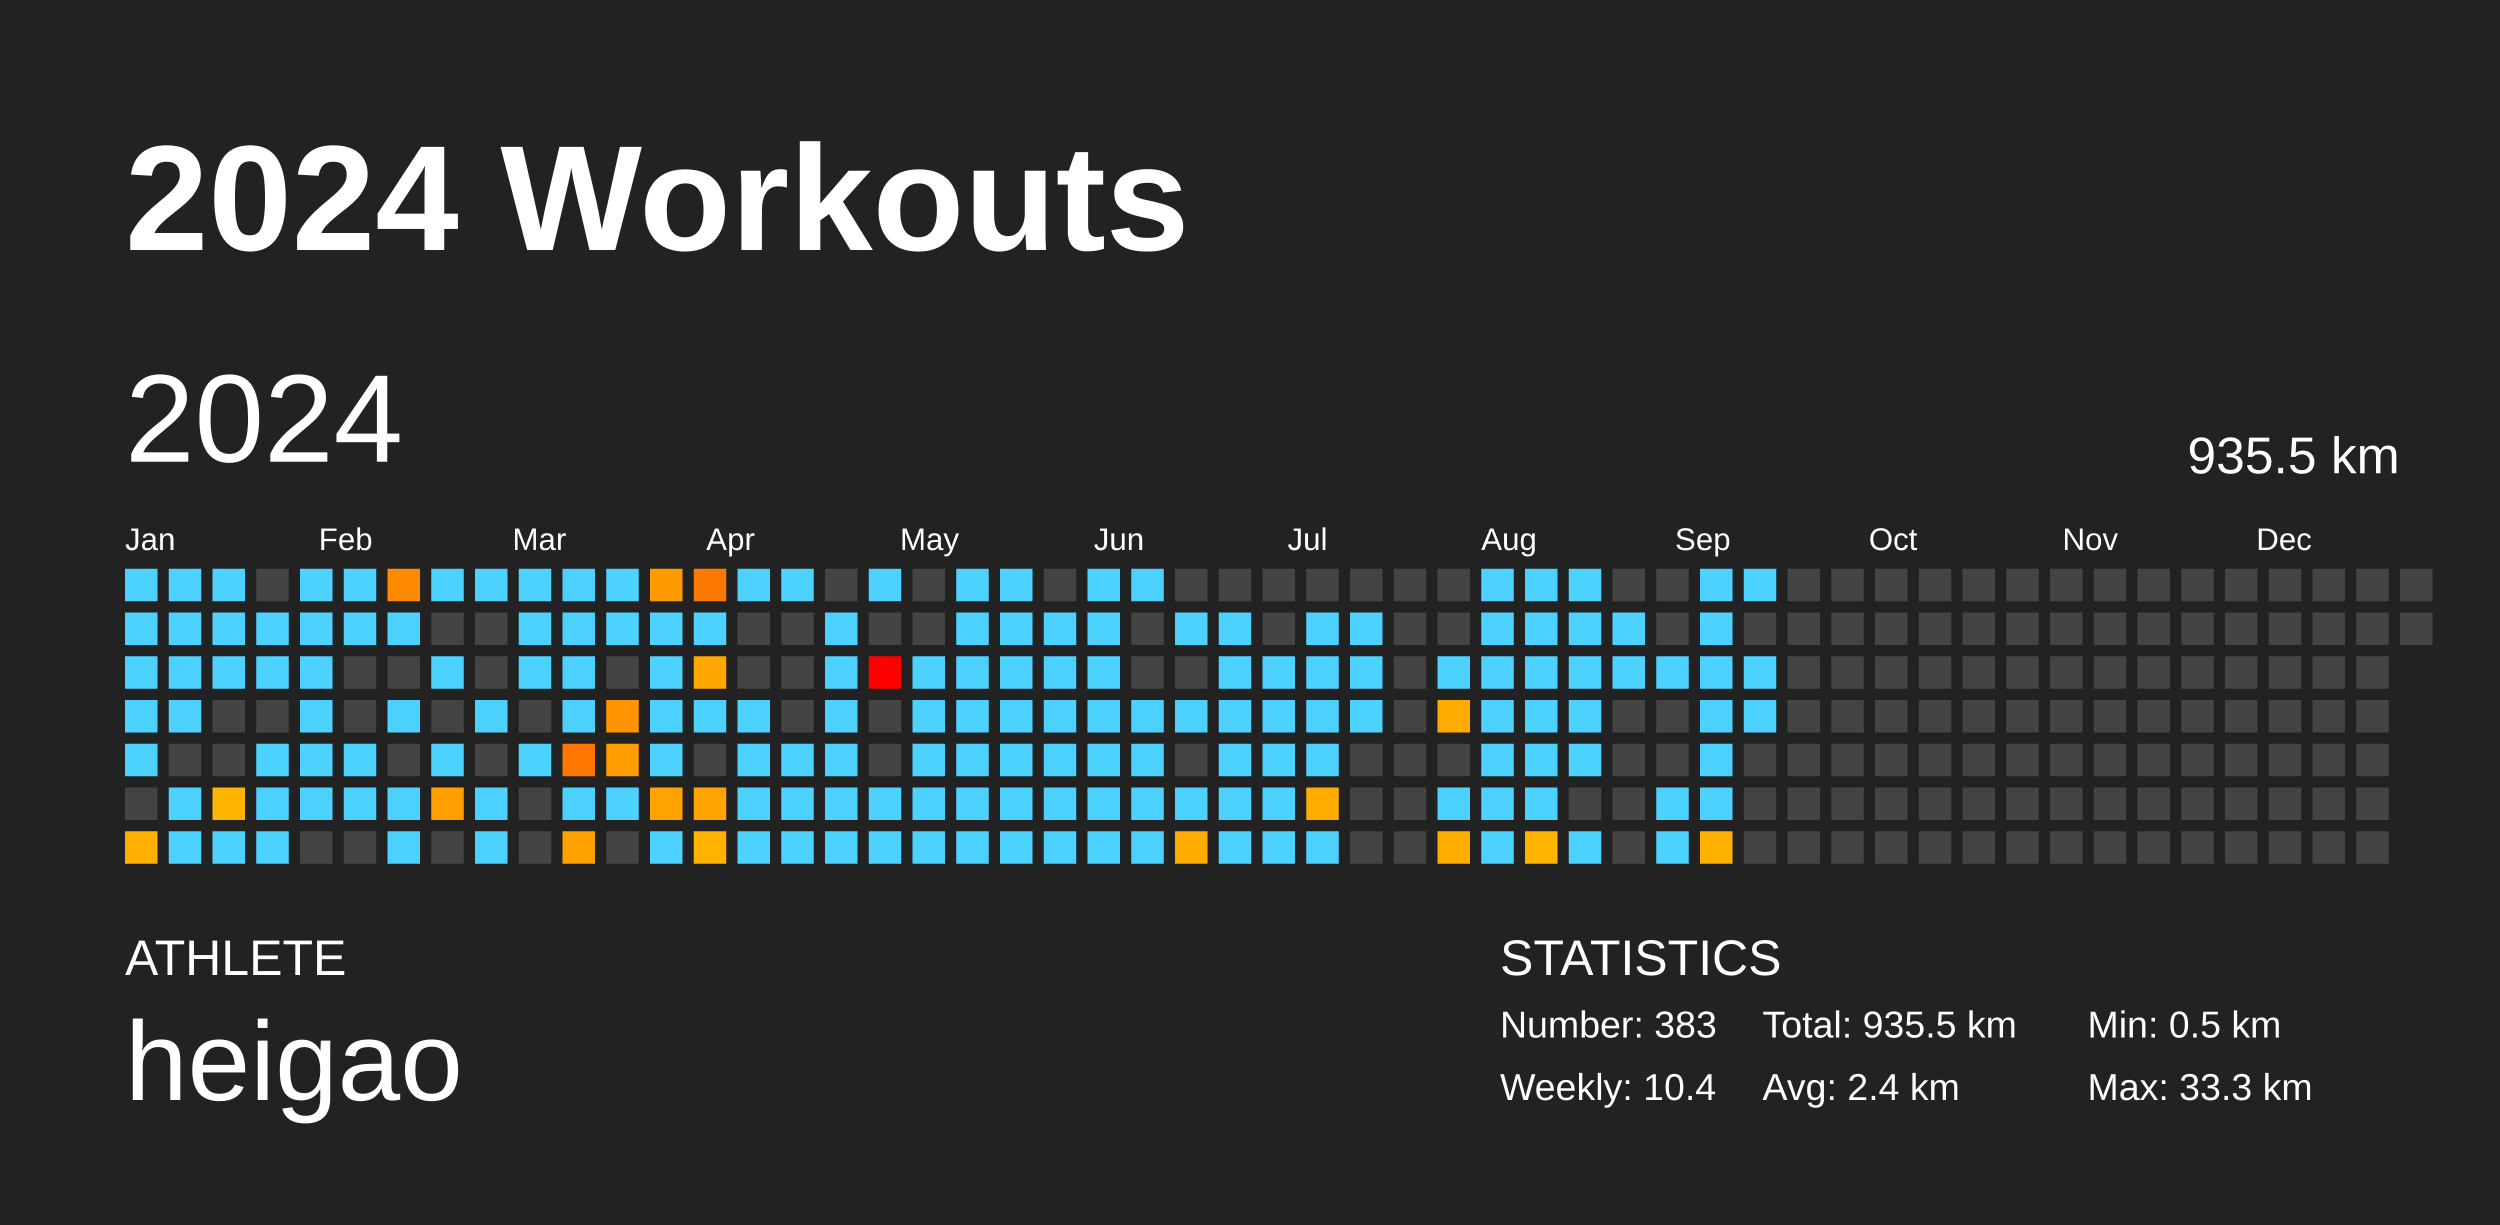
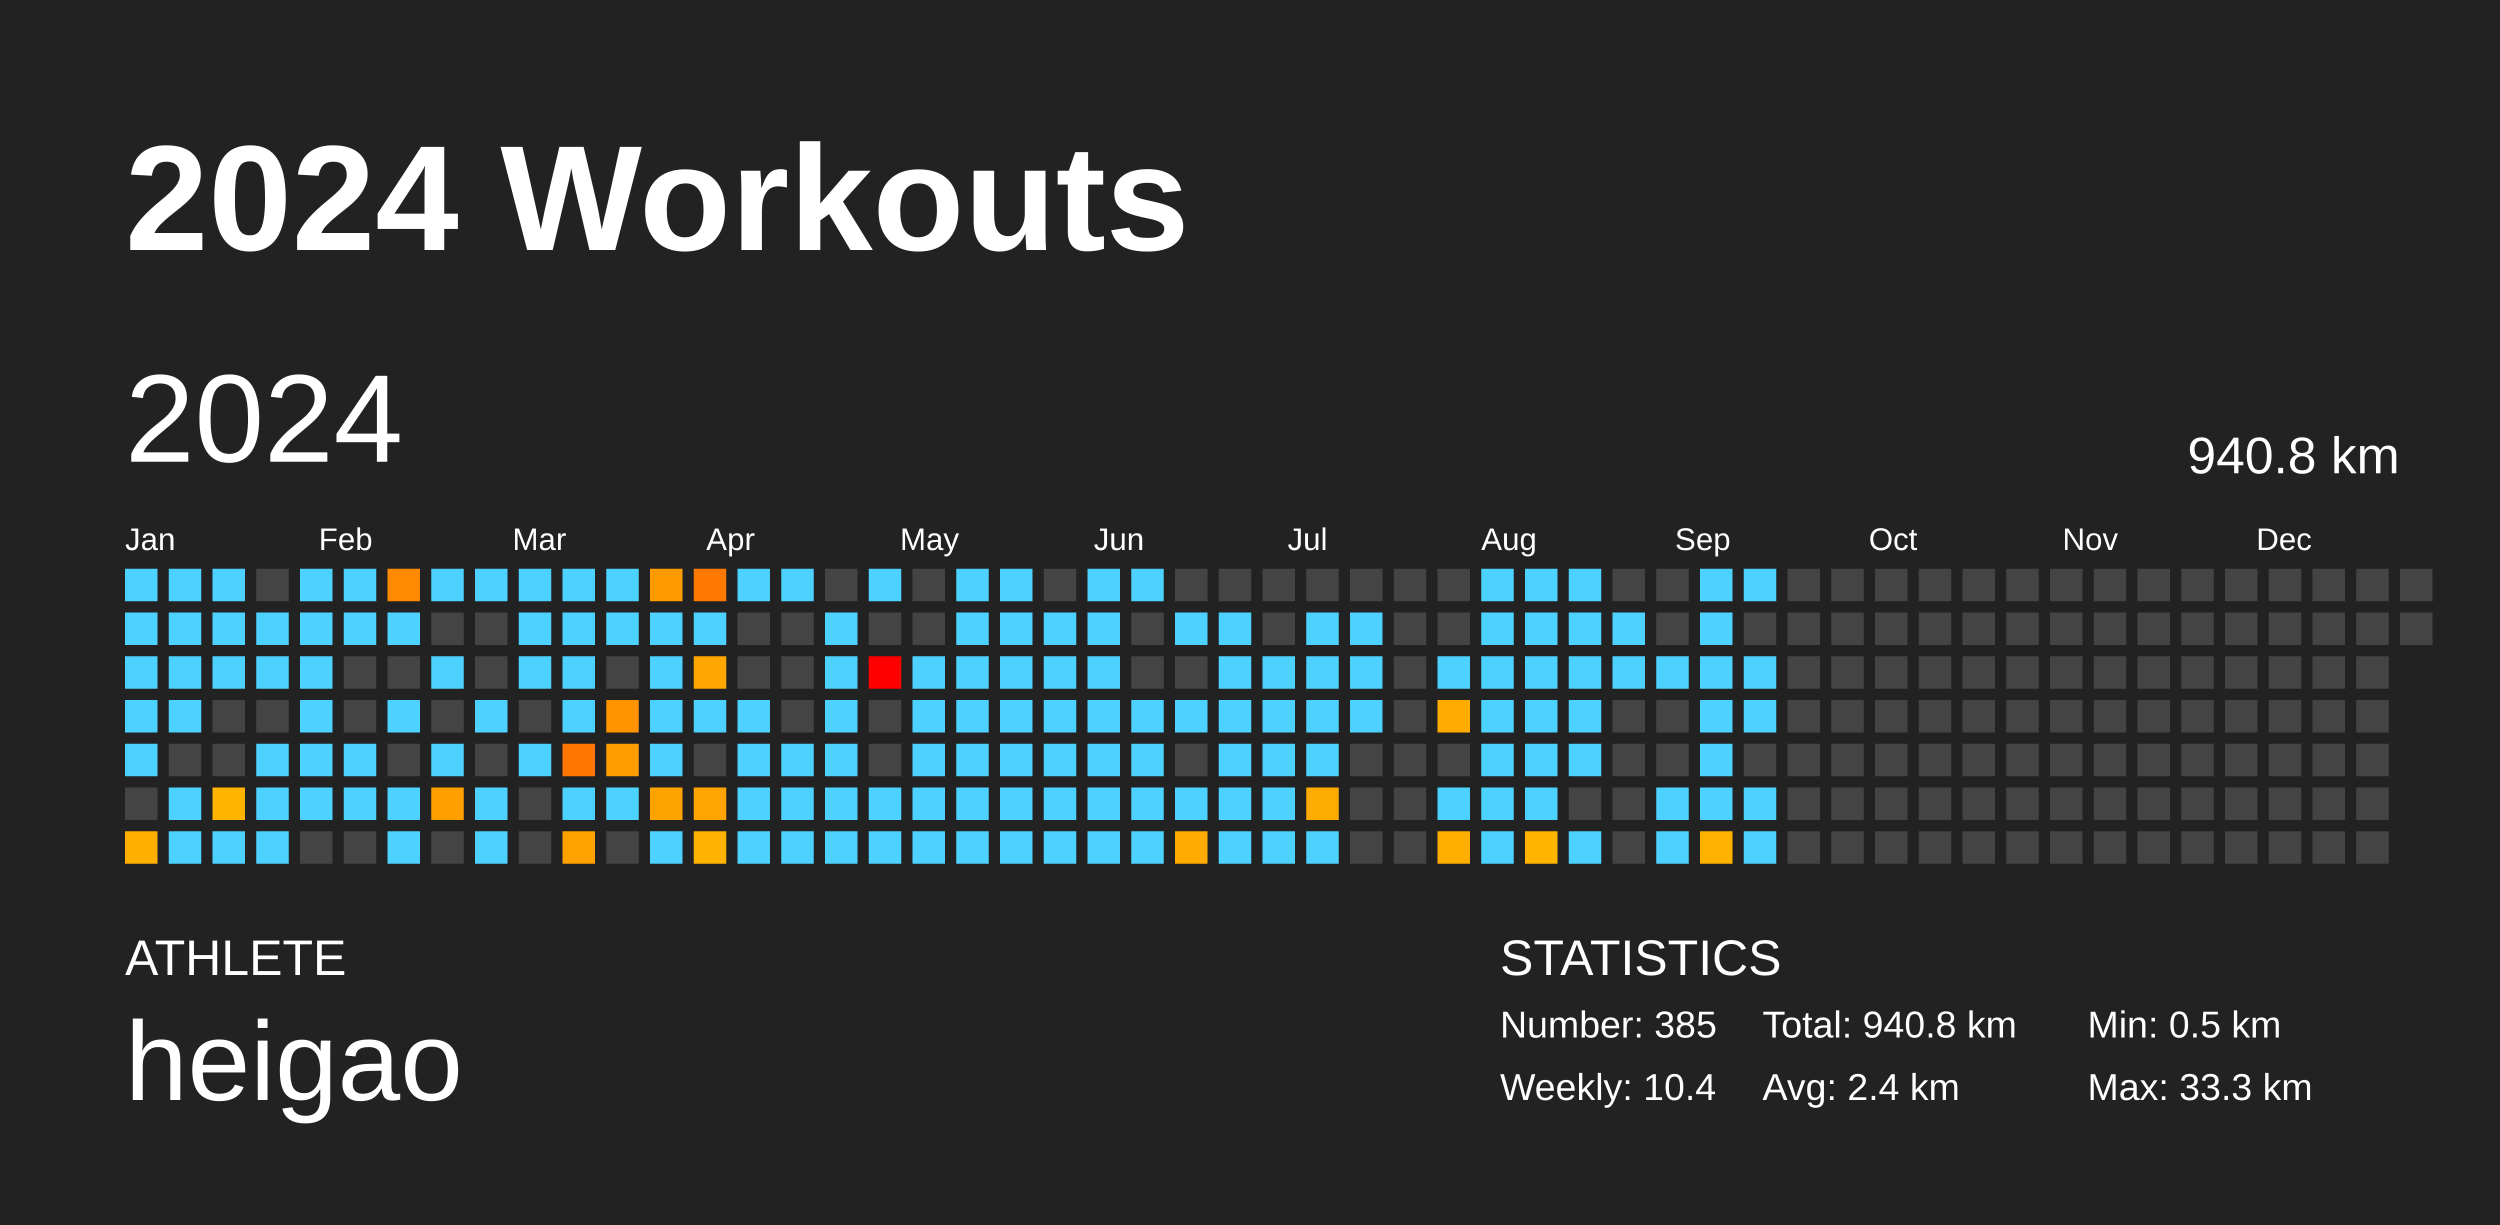
<svg xmlns="http://www.w3.org/2000/svg" baseProfile="full" height="98mm" version="1.1" viewBox="0,0,200,98" width="200mm">
  <defs />
  <rect fill="#222222" height="98" width="200" x="0" y="0" />
  <text fill="#FFFFFF" style="font-size:12px; font-family:Arial; font-weight:bold;" x="10" y="20">2024 Workouts</text>
  <text fill="#FFFFFF" style="font-size:4px; font-family:Arial" x="10" y="78">ATHLETE</text>
  <text fill="#FFFFFF" style="font-size:9px; font-family:Arial" x="10" y="88">heigao</text>
  <text fill="#FFFFFF" style="font-size:4px; font-family:Arial" x="120" y="78">STATISTICS</text>
-   <text fill="#FFFFFF" style="font-size:3px; font-family:Arial" x="120" y="83">Number: 383</text>
+   <text fill="#FFFFFF" style="font-size:3px; font-family:Arial" x="120" y="83">Number: 385</text>
  <text fill="#FFFFFF" style="font-size:3px; font-family:Arial" x="120" y="88">Weekly: 10.4</text>
-   <text fill="#FFFFFF" style="font-size:3px; font-family:Arial" x="141" y="83">Total: 935.5 km</text>
+   <text fill="#FFFFFF" style="font-size:3px; font-family:Arial" x="141" y="83">Total: 940.8 km</text>
  <text fill="#FFFFFF" style="font-size:3px; font-family:Arial" x="141" y="88">Avg: 2.4 km</text>
  <text fill="#FFFFFF" style="font-size:3px; font-family:Arial" x="167" y="83">Min: 0.5 km</text>
  <text fill="#FFFFFF" style="font-size:3px; font-family:Arial" x="167" y="88">Max: 33.3 km</text>
  <text dominant-baseline="hanging" fill="#FFFFFF" style="font-size:10.0px; font-family:Arial;" x="10" y="30">2024</text>
-   <text dominant-baseline="hanging" fill="#FFFFFF" style="font-size:4.125px; font-family:Arial;" x="175" y="35">935.5 km</text>
+   <text dominant-baseline="hanging" fill="#FFFFFF" style="font-size:4.125px; font-family:Arial;" x="175" y="35">940.8 km</text>
  <text fill="#FFFFFF" style="font-size:2.5px; font-family:Arial" x="10.0" y="44">Jan</text>
  <text fill="#FFFFFF" style="font-size:2.5px; font-family:Arial" x="25.5" y="44">Feb</text>
  <text fill="#FFFFFF" style="font-size:2.5px; font-family:Arial" x="41.0" y="44">Mar</text>
  <text fill="#FFFFFF" style="font-size:2.5px; font-family:Arial" x="56.5" y="44">Apr</text>
  <text fill="#FFFFFF" style="font-size:2.5px; font-family:Arial" x="72.0" y="44">May</text>
  <text fill="#FFFFFF" style="font-size:2.5px; font-family:Arial" x="87.5" y="44">Jun</text>
  <text fill="#FFFFFF" style="font-size:2.5px; font-family:Arial" x="103.0" y="44">Jul</text>
  <text fill="#FFFFFF" style="font-size:2.5px; font-family:Arial" x="118.5" y="44">Aug</text>
  <text fill="#FFFFFF" style="font-size:2.5px; font-family:Arial" x="134.0" y="44">Sep</text>
  <text fill="#FFFFFF" style="font-size:2.5px; font-family:Arial" x="149.5" y="44">Oct</text>
  <text fill="#FFFFFF" style="font-size:2.5px; font-family:Arial" x="165.0" y="44">Nov</text>
  <text fill="#FFFFFF" style="font-size:2.5px; font-family:Arial" x="180.5" y="44">Dec</text>
  <rect fill="#4dd2ff" height="2.6" width="2.6" x="10.0" y="45.5" />
  <rect fill="#4dd2ff" height="2.6" width="2.6" x="10.0" y="49.0" />
  <rect fill="#4dd2ff" height="2.6" width="2.6" x="10.0" y="52.5" />
  <rect fill="#4dd2ff" height="2.6" width="2.6" x="10.0" y="56.0" />
  <rect fill="#4dd2ff" height="2.6" width="2.6" x="10.0" y="59.5" />
  <rect fill="#444444" height="2.6" width="2.6" x="10.0" y="63.0" />
  <rect fill="#ffaf00" height="2.6" width="2.6" x="10.0" y="66.5" />
  <rect fill="#4dd2ff" height="2.6" width="2.6" x="13.5" y="45.5" />
  <rect fill="#4dd2ff" height="2.6" width="2.6" x="13.5" y="49.0" />
  <rect fill="#4dd2ff" height="2.6" width="2.6" x="13.5" y="52.5" />
  <rect fill="#4dd2ff" height="2.6" width="2.6" x="13.5" y="56.0" />
  <rect fill="#444444" height="2.6" width="2.6" x="13.5" y="59.5" />
  <rect fill="#4dd2ff" height="2.6" width="2.6" x="13.5" y="63.0" />
  <rect fill="#4dd2ff" height="2.6" width="2.6" x="13.5" y="66.5" />
  <rect fill="#4dd2ff" height="2.6" width="2.6" x="17.0" y="45.5" />
  <rect fill="#4dd2ff" height="2.6" width="2.6" x="17.0" y="49.0" />
  <rect fill="#4dd2ff" height="2.6" width="2.6" x="17.0" y="52.5" />
  <rect fill="#444444" height="2.6" width="2.6" x="17.0" y="56.0" />
  <rect fill="#444444" height="2.6" width="2.6" x="17.0" y="59.5" />
  <rect fill="#ffb400" height="2.6" width="2.6" x="17.0" y="63.0" />
  <rect fill="#4dd2ff" height="2.6" width="2.6" x="17.0" y="66.5" />
  <rect fill="#444444" height="2.6" width="2.6" x="20.5" y="45.5" />
  <rect fill="#4dd2ff" height="2.6" width="2.6" x="20.5" y="49.0" />
  <rect fill="#4dd2ff" height="2.6" width="2.6" x="20.5" y="52.5" />
  <rect fill="#444444" height="2.6" width="2.6" x="20.5" y="56.0" />
  <rect fill="#4dd2ff" height="2.6" width="2.6" x="20.5" y="59.5" />
  <rect fill="#4dd2ff" height="2.6" width="2.6" x="20.5" y="63.0" />
  <rect fill="#4dd2ff" height="2.6" width="2.6" x="20.5" y="66.5" />
  <rect fill="#4dd2ff" height="2.6" width="2.6" x="24.0" y="45.5" />
  <rect fill="#4dd2ff" height="2.6" width="2.6" x="24.0" y="49.0" />
  <rect fill="#4dd2ff" height="2.6" width="2.6" x="24.0" y="52.5" />
  <rect fill="#4dd2ff" height="2.6" width="2.6" x="24.0" y="56.0" />
  <rect fill="#4dd2ff" height="2.6" width="2.6" x="24.0" y="59.5" />
  <rect fill="#4dd2ff" height="2.6" width="2.6" x="24.0" y="63.0" />
  <rect fill="#444444" height="2.6" width="2.6" x="24.0" y="66.5" />
  <rect fill="#4dd2ff" height="2.6" width="2.6" x="27.5" y="45.5" />
  <rect fill="#4dd2ff" height="2.6" width="2.6" x="27.5" y="49.0" />
  <rect fill="#444444" height="2.6" width="2.6" x="27.5" y="52.5" />
  <rect fill="#444444" height="2.6" width="2.6" x="27.5" y="56.0" />
  <rect fill="#4dd2ff" height="2.6" width="2.6" x="27.5" y="59.5" />
  <rect fill="#4dd2ff" height="2.6" width="2.6" x="27.5" y="63.0" />
  <rect fill="#444444" height="2.6" width="2.6" x="27.5" y="66.5" />
  <rect fill="#ff8900" height="2.6" width="2.6" x="31.0" y="45.5" />
  <rect fill="#4dd2ff" height="2.6" width="2.6" x="31.0" y="49.0" />
  <rect fill="#444444" height="2.6" width="2.6" x="31.0" y="52.5" />
  <rect fill="#4dd2ff" height="2.6" width="2.6" x="31.0" y="56.0" />
  <rect fill="#444444" height="2.6" width="2.6" x="31.0" y="59.5" />
  <rect fill="#4dd2ff" height="2.6" width="2.6" x="31.0" y="63.0" />
  <rect fill="#4dd2ff" height="2.6" width="2.6" x="31.0" y="66.5" />
  <rect fill="#4dd2ff" height="2.6" width="2.6" x="34.5" y="45.5" />
  <rect fill="#444444" height="2.6" width="2.6" x="34.5" y="49.0" />
  <rect fill="#4dd2ff" height="2.6" width="2.6" x="34.5" y="52.5" />
  <rect fill="#444444" height="2.6" width="2.6" x="34.5" y="56.0" />
  <rect fill="#4dd2ff" height="2.6" width="2.6" x="34.5" y="59.5" />
  <rect fill="#ffa000" height="2.6" width="2.6" x="34.5" y="63.0" />
  <rect fill="#444444" height="2.6" width="2.6" x="34.5" y="66.5" />
  <rect fill="#4dd2ff" height="2.6" width="2.6" x="38.0" y="45.5" />
  <rect fill="#444444" height="2.6" width="2.6" x="38.0" y="49.0" />
  <rect fill="#444444" height="2.6" width="2.6" x="38.0" y="52.5" />
  <rect fill="#4dd2ff" height="2.6" width="2.6" x="38.0" y="56.0" />
  <rect fill="#444444" height="2.6" width="2.6" x="38.0" y="59.5" />
  <rect fill="#4dd2ff" height="2.6" width="2.6" x="38.0" y="63.0" />
  <rect fill="#4dd2ff" height="2.6" width="2.6" x="38.0" y="66.5" />
  <rect fill="#4dd2ff" height="2.6" width="2.6" x="41.5" y="45.5" />
  <rect fill="#4dd2ff" height="2.6" width="2.6" x="41.5" y="49.0" />
  <rect fill="#4dd2ff" height="2.6" width="2.6" x="41.5" y="52.5" />
  <rect fill="#444444" height="2.6" width="2.6" x="41.5" y="56.0" />
  <rect fill="#4dd2ff" height="2.6" width="2.6" x="41.5" y="59.5" />
  <rect fill="#444444" height="2.6" width="2.6" x="41.5" y="63.0" />
  <rect fill="#444444" height="2.6" width="2.6" x="41.5" y="66.5" />
  <rect fill="#4dd2ff" height="2.6" width="2.6" x="45.0" y="45.5" />
  <rect fill="#4dd2ff" height="2.6" width="2.6" x="45.0" y="49.0" />
  <rect fill="#4dd2ff" height="2.6" width="2.6" x="45.0" y="52.5" />
  <rect fill="#4dd2ff" height="2.6" width="2.6" x="45.0" y="56.0" />
  <rect fill="#ff7600" height="2.6" width="2.6" x="45.0" y="59.5" />
  <rect fill="#4dd2ff" height="2.6" width="2.6" x="45.0" y="63.0" />
  <rect fill="#ffa200" height="2.6" width="2.6" x="45.0" y="66.5" />
  <rect fill="#4dd2ff" height="2.6" width="2.6" x="48.5" y="45.5" />
  <rect fill="#4dd2ff" height="2.6" width="2.6" x="48.5" y="49.0" />
  <rect fill="#444444" height="2.6" width="2.6" x="48.5" y="52.5" />
  <rect fill="#ff9400" height="2.6" width="2.6" x="48.5" y="56.0" />
  <rect fill="#ff9c00" height="2.6" width="2.6" x="48.5" y="59.5" />
  <rect fill="#4dd2ff" height="2.6" width="2.6" x="48.5" y="63.0" />
  <rect fill="#444444" height="2.6" width="2.6" x="48.5" y="66.5" />
  <rect fill="#ff9b00" height="2.6" width="2.6" x="52.0" y="45.5" />
  <rect fill="#4dd2ff" height="2.6" width="2.6" x="52.0" y="49.0" />
  <rect fill="#4dd2ff" height="2.6" width="2.6" x="52.0" y="52.5" />
  <rect fill="#4dd2ff" height="2.6" width="2.6" x="52.0" y="56.0" />
  <rect fill="#4dd2ff" height="2.6" width="2.6" x="52.0" y="59.5" />
  <rect fill="#ffa300" height="2.6" width="2.6" x="52.0" y="63.0" />
  <rect fill="#4dd2ff" height="2.6" width="2.6" x="52.0" y="66.5" />
  <rect fill="#ff7800" height="2.6" width="2.6" x="55.5" y="45.5" />
  <rect fill="#4dd2ff" height="2.6" width="2.6" x="55.5" y="49.0" />
  <rect fill="#ffa600" height="2.6" width="2.6" x="55.5" y="52.5" />
  <rect fill="#4dd2ff" height="2.6" width="2.6" x="55.5" y="56.0" />
  <rect fill="#444444" height="2.6" width="2.6" x="55.5" y="59.5" />
  <rect fill="#ffa400" height="2.6" width="2.6" x="55.5" y="63.0" />
  <rect fill="#ffb300" height="2.6" width="2.6" x="55.5" y="66.5" />
  <rect fill="#4dd2ff" height="2.6" width="2.6" x="59.0" y="45.5" />
  <rect fill="#444444" height="2.6" width="2.6" x="59.0" y="49.0" />
  <rect fill="#444444" height="2.6" width="2.6" x="59.0" y="52.5" />
  <rect fill="#4dd2ff" height="2.6" width="2.6" x="59.0" y="56.0" />
  <rect fill="#4dd2ff" height="2.6" width="2.6" x="59.0" y="59.5" />
  <rect fill="#4dd2ff" height="2.6" width="2.6" x="59.0" y="63.0" />
  <rect fill="#4dd2ff" height="2.6" width="2.6" x="59.0" y="66.5" />
  <rect fill="#4dd2ff" height="2.6" width="2.6" x="62.5" y="45.5" />
  <rect fill="#444444" height="2.6" width="2.6" x="62.5" y="49.0" />
  <rect fill="#444444" height="2.6" width="2.6" x="62.5" y="52.5" />
  <rect fill="#444444" height="2.6" width="2.6" x="62.5" y="56.0" />
  <rect fill="#4dd2ff" height="2.6" width="2.6" x="62.5" y="59.5" />
  <rect fill="#4dd2ff" height="2.6" width="2.6" x="62.5" y="63.0" />
  <rect fill="#4dd2ff" height="2.6" width="2.6" x="62.5" y="66.5" />
  <rect fill="#444444" height="2.6" width="2.6" x="66.0" y="45.5" />
  <rect fill="#4dd2ff" height="2.6" width="2.6" x="66.0" y="49.0" />
  <rect fill="#4dd2ff" height="2.6" width="2.6" x="66.0" y="52.5" />
  <rect fill="#4dd2ff" height="2.6" width="2.6" x="66.0" y="56.0" />
  <rect fill="#4dd2ff" height="2.6" width="2.6" x="66.0" y="59.5" />
  <rect fill="#4dd2ff" height="2.6" width="2.6" x="66.0" y="63.0" />
  <rect fill="#4dd2ff" height="2.6" width="2.6" x="66.0" y="66.5" />
  <rect fill="#4dd2ff" height="2.6" width="2.6" x="69.5" y="45.5" />
  <rect fill="#444444" height="2.6" width="2.6" x="69.5" y="49.0" />
  <rect fill="red" height="2.6" width="2.6" x="69.5" y="52.5" />
  <rect fill="#444444" height="2.6" width="2.6" x="69.5" y="56.0" />
  <rect fill="#444444" height="2.6" width="2.6" x="69.5" y="59.5" />
  <rect fill="#4dd2ff" height="2.6" width="2.6" x="69.5" y="63.0" />
  <rect fill="#4dd2ff" height="2.6" width="2.6" x="69.5" y="66.5" />
  <rect fill="#444444" height="2.6" width="2.6" x="73.0" y="45.5" />
  <rect fill="#444444" height="2.6" width="2.6" x="73.0" y="49.0" />
  <rect fill="#4dd2ff" height="2.6" width="2.6" x="73.0" y="52.5" />
  <rect fill="#4dd2ff" height="2.6" width="2.6" x="73.0" y="56.0" />
  <rect fill="#4dd2ff" height="2.6" width="2.6" x="73.0" y="59.5" />
  <rect fill="#4dd2ff" height="2.6" width="2.6" x="73.0" y="63.0" />
  <rect fill="#4dd2ff" height="2.6" width="2.6" x="73.0" y="66.5" />
  <rect fill="#4dd2ff" height="2.6" width="2.6" x="76.5" y="45.5" />
  <rect fill="#4dd2ff" height="2.6" width="2.6" x="76.5" y="49.0" />
  <rect fill="#4dd2ff" height="2.6" width="2.6" x="76.5" y="52.5" />
  <rect fill="#4dd2ff" height="2.6" width="2.6" x="76.5" y="56.0" />
  <rect fill="#4dd2ff" height="2.6" width="2.6" x="76.5" y="59.5" />
  <rect fill="#4dd2ff" height="2.6" width="2.6" x="76.5" y="63.0" />
  <rect fill="#4dd2ff" height="2.6" width="2.6" x="76.5" y="66.5" />
  <rect fill="#4dd2ff" height="2.6" width="2.6" x="80.0" y="45.5" />
  <rect fill="#4dd2ff" height="2.6" width="2.6" x="80.0" y="49.0" />
  <rect fill="#4dd2ff" height="2.6" width="2.6" x="80.0" y="52.5" />
  <rect fill="#4dd2ff" height="2.6" width="2.6" x="80.0" y="56.0" />
  <rect fill="#4dd2ff" height="2.6" width="2.6" x="80.0" y="59.5" />
  <rect fill="#4dd2ff" height="2.6" width="2.6" x="80.0" y="63.0" />
  <rect fill="#4dd2ff" height="2.6" width="2.6" x="80.0" y="66.5" />
  <rect fill="#444444" height="2.6" width="2.6" x="83.5" y="45.5" />
  <rect fill="#4dd2ff" height="2.6" width="2.6" x="83.5" y="49.0" />
  <rect fill="#4dd2ff" height="2.6" width="2.6" x="83.5" y="52.5" />
  <rect fill="#4dd2ff" height="2.6" width="2.6" x="83.5" y="56.0" />
  <rect fill="#4dd2ff" height="2.6" width="2.6" x="83.5" y="59.5" />
  <rect fill="#4dd2ff" height="2.6" width="2.6" x="83.5" y="63.0" />
  <rect fill="#4dd2ff" height="2.6" width="2.6" x="83.5" y="66.5" />
  <rect fill="#4dd2ff" height="2.6" width="2.6" x="87.0" y="45.5" />
  <rect fill="#4dd2ff" height="2.6" width="2.6" x="87.0" y="49.0" />
  <rect fill="#4dd2ff" height="2.6" width="2.6" x="87.0" y="52.5" />
  <rect fill="#4dd2ff" height="2.6" width="2.6" x="87.0" y="56.0" />
  <rect fill="#4dd2ff" height="2.6" width="2.6" x="87.0" y="59.5" />
  <rect fill="#4dd2ff" height="2.6" width="2.6" x="87.0" y="63.0" />
  <rect fill="#4dd2ff" height="2.6" width="2.6" x="87.0" y="66.5" />
  <rect fill="#4dd2ff" height="2.6" width="2.6" x="90.5" y="45.5" />
  <rect fill="#444444" height="2.6" width="2.6" x="90.5" y="49.0" />
  <rect fill="#444444" height="2.6" width="2.6" x="90.5" y="52.5" />
  <rect fill="#4dd2ff" height="2.6" width="2.6" x="90.5" y="56.0" />
  <rect fill="#4dd2ff" height="2.6" width="2.6" x="90.5" y="59.5" />
  <rect fill="#4dd2ff" height="2.6" width="2.6" x="90.5" y="63.0" />
  <rect fill="#4dd2ff" height="2.6" width="2.6" x="90.5" y="66.5" />
  <rect fill="#444444" height="2.6" width="2.6" x="94.0" y="45.5" />
  <rect fill="#4dd2ff" height="2.6" width="2.6" x="94.0" y="49.0" />
  <rect fill="#444444" height="2.6" width="2.6" x="94.0" y="52.5" />
  <rect fill="#4dd2ff" height="2.6" width="2.6" x="94.0" y="56.0" />
  <rect fill="#444444" height="2.6" width="2.6" x="94.0" y="59.5" />
  <rect fill="#4dd2ff" height="2.6" width="2.6" x="94.0" y="63.0" />
  <rect fill="#ffab00" height="2.6" width="2.6" x="94.0" y="66.5" />
  <rect fill="#444444" height="2.6" width="2.6" x="97.5" y="45.5" />
  <rect fill="#4dd2ff" height="2.6" width="2.6" x="97.5" y="49.0" />
  <rect fill="#4dd2ff" height="2.6" width="2.6" x="97.5" y="52.5" />
  <rect fill="#4dd2ff" height="2.6" width="2.6" x="97.5" y="56.0" />
  <rect fill="#4dd2ff" height="2.6" width="2.6" x="97.5" y="59.5" />
  <rect fill="#4dd2ff" height="2.6" width="2.6" x="97.5" y="63.0" />
  <rect fill="#4dd2ff" height="2.6" width="2.6" x="97.5" y="66.5" />
  <rect fill="#444444" height="2.6" width="2.6" x="101.0" y="45.5" />
  <rect fill="#444444" height="2.6" width="2.6" x="101.0" y="49.0" />
  <rect fill="#4dd2ff" height="2.6" width="2.6" x="101.0" y="52.5" />
  <rect fill="#4dd2ff" height="2.6" width="2.6" x="101.0" y="56.0" />
  <rect fill="#4dd2ff" height="2.6" width="2.6" x="101.0" y="59.5" />
  <rect fill="#4dd2ff" height="2.6" width="2.6" x="101.0" y="63.0" />
  <rect fill="#4dd2ff" height="2.6" width="2.6" x="101.0" y="66.5" />
  <rect fill="#444444" height="2.6" width="2.6" x="104.5" y="45.5" />
  <rect fill="#4dd2ff" height="2.6" width="2.6" x="104.5" y="49.0" />
  <rect fill="#4dd2ff" height="2.6" width="2.6" x="104.5" y="52.5" />
  <rect fill="#4dd2ff" height="2.6" width="2.6" x="104.5" y="56.0" />
  <rect fill="#4dd2ff" height="2.6" width="2.6" x="104.5" y="59.5" />
  <rect fill="#ffac00" height="2.6" width="2.6" x="104.5" y="63.0" />
  <rect fill="#4dd2ff" height="2.6" width="2.6" x="104.5" y="66.5" />
  <rect fill="#444444" height="2.6" width="2.6" x="108.0" y="45.5" />
  <rect fill="#4dd2ff" height="2.6" width="2.6" x="108.0" y="49.0" />
  <rect fill="#4dd2ff" height="2.6" width="2.6" x="108.0" y="52.5" />
  <rect fill="#4dd2ff" height="2.6" width="2.6" x="108.0" y="56.0" />
  <rect fill="#444444" height="2.6" width="2.6" x="108.0" y="59.5" />
  <rect fill="#444444" height="2.6" width="2.6" x="108.0" y="63.0" />
  <rect fill="#444444" height="2.6" width="2.6" x="108.0" y="66.5" />
  <rect fill="#444444" height="2.6" width="2.6" x="111.5" y="45.5" />
  <rect fill="#444444" height="2.6" width="2.6" x="111.5" y="49.0" />
  <rect fill="#444444" height="2.6" width="2.6" x="111.5" y="52.5" />
  <rect fill="#444444" height="2.6" width="2.6" x="111.5" y="56.0" />
  <rect fill="#444444" height="2.6" width="2.6" x="111.5" y="59.5" />
  <rect fill="#444444" height="2.6" width="2.6" x="111.5" y="63.0" />
  <rect fill="#444444" height="2.6" width="2.6" x="111.5" y="66.5" />
  <rect fill="#444444" height="2.6" width="2.6" x="115.0" y="45.5" />
  <rect fill="#444444" height="2.6" width="2.6" x="115.0" y="49.0" />
  <rect fill="#4dd2ff" height="2.6" width="2.6" x="115.0" y="52.5" />
  <rect fill="#ffab00" height="2.6" width="2.6" x="115.0" y="56.0" />
  <rect fill="#444444" height="2.6" width="2.6" x="115.0" y="59.5" />
  <rect fill="#4dd2ff" height="2.6" width="2.6" x="115.0" y="63.0" />
  <rect fill="#ffae00" height="2.6" width="2.6" x="115.0" y="66.5" />
  <rect fill="#4dd2ff" height="2.6" width="2.6" x="118.5" y="45.5" />
  <rect fill="#4dd2ff" height="2.6" width="2.6" x="118.5" y="49.0" />
  <rect fill="#4dd2ff" height="2.6" width="2.6" x="118.5" y="52.5" />
  <rect fill="#4dd2ff" height="2.6" width="2.6" x="118.5" y="56.0" />
  <rect fill="#4dd2ff" height="2.6" width="2.6" x="118.5" y="59.5" />
  <rect fill="#4dd2ff" height="2.6" width="2.6" x="118.5" y="63.0" />
  <rect fill="#4dd2ff" height="2.6" width="2.6" x="118.5" y="66.5" />
  <rect fill="#4dd2ff" height="2.6" width="2.6" x="122.0" y="45.5" />
  <rect fill="#4dd2ff" height="2.6" width="2.6" x="122.0" y="49.0" />
  <rect fill="#4dd2ff" height="2.6" width="2.6" x="122.0" y="52.5" />
  <rect fill="#4dd2ff" height="2.6" width="2.6" x="122.0" y="56.0" />
  <rect fill="#4dd2ff" height="2.6" width="2.6" x="122.0" y="59.5" />
  <rect fill="#4dd2ff" height="2.6" width="2.6" x="122.0" y="63.0" />
  <rect fill="#ffb500" height="2.6" width="2.6" x="122.0" y="66.5" />
  <rect fill="#4dd2ff" height="2.6" width="2.6" x="125.5" y="45.5" />
  <rect fill="#4dd2ff" height="2.6" width="2.6" x="125.5" y="49.0" />
  <rect fill="#4dd2ff" height="2.6" width="2.6" x="125.5" y="52.5" />
  <rect fill="#4dd2ff" height="2.6" width="2.6" x="125.5" y="56.0" />
  <rect fill="#4dd2ff" height="2.6" width="2.6" x="125.5" y="59.5" />
  <rect fill="#444444" height="2.6" width="2.6" x="125.5" y="63.0" />
  <rect fill="#4dd2ff" height="2.6" width="2.6" x="125.5" y="66.5" />
  <rect fill="#444444" height="2.6" width="2.6" x="129.0" y="45.5" />
  <rect fill="#4dd2ff" height="2.6" width="2.6" x="129.0" y="49.0" />
  <rect fill="#4dd2ff" height="2.6" width="2.6" x="129.0" y="52.5" />
  <rect fill="#444444" height="2.6" width="2.6" x="129.0" y="56.0" />
  <rect fill="#444444" height="2.6" width="2.6" x="129.0" y="59.5" />
  <rect fill="#444444" height="2.6" width="2.6" x="129.0" y="63.0" />
  <rect fill="#444444" height="2.6" width="2.6" x="129.0" y="66.5" />
  <rect fill="#444444" height="2.6" width="2.6" x="132.5" y="45.5" />
  <rect fill="#444444" height="2.6" width="2.6" x="132.5" y="49.0" />
  <rect fill="#4dd2ff" height="2.6" width="2.6" x="132.5" y="52.5" />
  <rect fill="#444444" height="2.6" width="2.6" x="132.5" y="56.0" />
  <rect fill="#444444" height="2.6" width="2.6" x="132.5" y="59.5" />
  <rect fill="#4dd2ff" height="2.6" width="2.6" x="132.5" y="63.0" />
  <rect fill="#4dd2ff" height="2.6" width="2.6" x="132.5" y="66.5" />
  <rect fill="#4dd2ff" height="2.6" width="2.6" x="136.0" y="45.5" />
  <rect fill="#4dd2ff" height="2.6" width="2.6" x="136.0" y="49.0" />
  <rect fill="#4dd2ff" height="2.6" width="2.6" x="136.0" y="52.5" />
  <rect fill="#4dd2ff" height="2.6" width="2.6" x="136.0" y="56.0" />
  <rect fill="#4dd2ff" height="2.6" width="2.6" x="136.0" y="59.5" />
  <rect fill="#4dd2ff" height="2.6" width="2.6" x="136.0" y="63.0" />
  <rect fill="#ffb100" height="2.6" width="2.6" x="136.0" y="66.5" />
  <rect fill="#4dd2ff" height="2.6" width="2.6" x="139.5" y="45.5" />
  <rect fill="#444444" height="2.6" width="2.6" x="139.5" y="49.0" />
  <rect fill="#4dd2ff" height="2.6" width="2.6" x="139.5" y="52.5" />
  <rect fill="#4dd2ff" height="2.6" width="2.6" x="139.5" y="56.0" />
  <rect fill="#444444" height="2.6" width="2.6" x="139.5" y="59.5" />
-   <rect fill="#444444" height="2.6" width="2.6" x="139.5" y="63.0" />
-   <rect fill="#444444" height="2.6" width="2.6" x="139.5" y="66.5" />
+   <rect fill="#4dd2ff" height="2.6" width="2.6" x="139.5" y="63.0" />
+   <rect fill="#4dd2ff" height="2.6" width="2.6" x="139.5" y="66.5" />
  <rect fill="#444444" height="2.6" width="2.6" x="143.0" y="45.5" />
  <rect fill="#444444" height="2.6" width="2.6" x="143.0" y="49.0" />
  <rect fill="#444444" height="2.6" width="2.6" x="143.0" y="52.5" />
  <rect fill="#444444" height="2.6" width="2.6" x="143.0" y="56.0" />
  <rect fill="#444444" height="2.6" width="2.6" x="143.0" y="59.5" />
  <rect fill="#444444" height="2.6" width="2.6" x="143.0" y="63.0" />
  <rect fill="#444444" height="2.6" width="2.6" x="143.0" y="66.5" />
  <rect fill="#444444" height="2.6" width="2.6" x="146.5" y="45.5" />
  <rect fill="#444444" height="2.6" width="2.6" x="146.5" y="49.0" />
  <rect fill="#444444" height="2.6" width="2.6" x="146.5" y="52.5" />
  <rect fill="#444444" height="2.6" width="2.6" x="146.5" y="56.0" />
  <rect fill="#444444" height="2.6" width="2.6" x="146.5" y="59.5" />
  <rect fill="#444444" height="2.6" width="2.6" x="146.5" y="63.0" />
  <rect fill="#444444" height="2.6" width="2.6" x="146.5" y="66.5" />
  <rect fill="#444444" height="2.6" width="2.6" x="150.0" y="45.5" />
  <rect fill="#444444" height="2.6" width="2.6" x="150.0" y="49.0" />
  <rect fill="#444444" height="2.6" width="2.6" x="150.0" y="52.5" />
  <rect fill="#444444" height="2.6" width="2.6" x="150.0" y="56.0" />
  <rect fill="#444444" height="2.6" width="2.6" x="150.0" y="59.5" />
  <rect fill="#444444" height="2.6" width="2.6" x="150.0" y="63.0" />
  <rect fill="#444444" height="2.6" width="2.6" x="150.0" y="66.5" />
  <rect fill="#444444" height="2.6" width="2.6" x="153.5" y="45.5" />
  <rect fill="#444444" height="2.6" width="2.6" x="153.5" y="49.0" />
  <rect fill="#444444" height="2.6" width="2.6" x="153.5" y="52.5" />
  <rect fill="#444444" height="2.6" width="2.6" x="153.5" y="56.0" />
  <rect fill="#444444" height="2.6" width="2.6" x="153.5" y="59.5" />
  <rect fill="#444444" height="2.6" width="2.6" x="153.5" y="63.0" />
  <rect fill="#444444" height="2.6" width="2.6" x="153.5" y="66.5" />
  <rect fill="#444444" height="2.6" width="2.6" x="157.0" y="45.5" />
  <rect fill="#444444" height="2.6" width="2.6" x="157.0" y="49.0" />
  <rect fill="#444444" height="2.6" width="2.6" x="157.0" y="52.5" />
  <rect fill="#444444" height="2.6" width="2.6" x="157.0" y="56.0" />
  <rect fill="#444444" height="2.6" width="2.6" x="157.0" y="59.5" />
  <rect fill="#444444" height="2.6" width="2.6" x="157.0" y="63.0" />
  <rect fill="#444444" height="2.6" width="2.6" x="157.0" y="66.5" />
  <rect fill="#444444" height="2.6" width="2.6" x="160.5" y="45.5" />
  <rect fill="#444444" height="2.6" width="2.6" x="160.5" y="49.0" />
  <rect fill="#444444" height="2.6" width="2.6" x="160.5" y="52.5" />
  <rect fill="#444444" height="2.6" width="2.6" x="160.5" y="56.0" />
  <rect fill="#444444" height="2.6" width="2.6" x="160.5" y="59.5" />
  <rect fill="#444444" height="2.6" width="2.6" x="160.5" y="63.0" />
  <rect fill="#444444" height="2.6" width="2.6" x="160.5" y="66.5" />
  <rect fill="#444444" height="2.6" width="2.6" x="164.0" y="45.5" />
  <rect fill="#444444" height="2.6" width="2.6" x="164.0" y="49.0" />
  <rect fill="#444444" height="2.6" width="2.6" x="164.0" y="52.5" />
  <rect fill="#444444" height="2.6" width="2.6" x="164.0" y="56.0" />
  <rect fill="#444444" height="2.6" width="2.6" x="164.0" y="59.5" />
  <rect fill="#444444" height="2.6" width="2.6" x="164.0" y="63.0" />
  <rect fill="#444444" height="2.6" width="2.6" x="164.0" y="66.5" />
  <rect fill="#444444" height="2.6" width="2.6" x="167.5" y="45.5" />
  <rect fill="#444444" height="2.6" width="2.6" x="167.5" y="49.0" />
  <rect fill="#444444" height="2.6" width="2.6" x="167.5" y="52.5" />
  <rect fill="#444444" height="2.6" width="2.6" x="167.5" y="56.0" />
  <rect fill="#444444" height="2.6" width="2.6" x="167.5" y="59.5" />
  <rect fill="#444444" height="2.6" width="2.6" x="167.5" y="63.0" />
  <rect fill="#444444" height="2.6" width="2.6" x="167.5" y="66.5" />
  <rect fill="#444444" height="2.6" width="2.6" x="171.0" y="45.5" />
  <rect fill="#444444" height="2.6" width="2.6" x="171.0" y="49.0" />
  <rect fill="#444444" height="2.6" width="2.6" x="171.0" y="52.5" />
  <rect fill="#444444" height="2.6" width="2.6" x="171.0" y="56.0" />
  <rect fill="#444444" height="2.6" width="2.6" x="171.0" y="59.5" />
  <rect fill="#444444" height="2.6" width="2.6" x="171.0" y="63.0" />
  <rect fill="#444444" height="2.6" width="2.6" x="171.0" y="66.5" />
  <rect fill="#444444" height="2.6" width="2.6" x="174.5" y="45.5" />
  <rect fill="#444444" height="2.6" width="2.6" x="174.5" y="49.0" />
  <rect fill="#444444" height="2.6" width="2.6" x="174.5" y="52.5" />
  <rect fill="#444444" height="2.6" width="2.6" x="174.5" y="56.0" />
  <rect fill="#444444" height="2.6" width="2.6" x="174.5" y="59.5" />
  <rect fill="#444444" height="2.6" width="2.6" x="174.5" y="63.0" />
  <rect fill="#444444" height="2.6" width="2.6" x="174.5" y="66.5" />
  <rect fill="#444444" height="2.6" width="2.6" x="178.0" y="45.5" />
  <rect fill="#444444" height="2.6" width="2.6" x="178.0" y="49.0" />
  <rect fill="#444444" height="2.6" width="2.6" x="178.0" y="52.5" />
  <rect fill="#444444" height="2.6" width="2.6" x="178.0" y="56.0" />
  <rect fill="#444444" height="2.6" width="2.6" x="178.0" y="59.5" />
  <rect fill="#444444" height="2.6" width="2.6" x="178.0" y="63.0" />
  <rect fill="#444444" height="2.6" width="2.6" x="178.0" y="66.5" />
  <rect fill="#444444" height="2.6" width="2.6" x="181.5" y="45.5" />
  <rect fill="#444444" height="2.6" width="2.6" x="181.5" y="49.0" />
  <rect fill="#444444" height="2.6" width="2.6" x="181.5" y="52.5" />
  <rect fill="#444444" height="2.6" width="2.6" x="181.5" y="56.0" />
  <rect fill="#444444" height="2.6" width="2.6" x="181.5" y="59.5" />
  <rect fill="#444444" height="2.6" width="2.6" x="181.5" y="63.0" />
  <rect fill="#444444" height="2.6" width="2.6" x="181.5" y="66.5" />
  <rect fill="#444444" height="2.6" width="2.6" x="185.0" y="45.5" />
  <rect fill="#444444" height="2.6" width="2.6" x="185.0" y="49.0" />
  <rect fill="#444444" height="2.6" width="2.6" x="185.0" y="52.5" />
  <rect fill="#444444" height="2.6" width="2.6" x="185.0" y="56.0" />
  <rect fill="#444444" height="2.6" width="2.6" x="185.0" y="59.5" />
  <rect fill="#444444" height="2.6" width="2.6" x="185.0" y="63.0" />
  <rect fill="#444444" height="2.6" width="2.6" x="185.0" y="66.5" />
  <rect fill="#444444" height="2.6" width="2.6" x="188.5" y="45.5" />
  <rect fill="#444444" height="2.6" width="2.6" x="188.5" y="49.0" />
  <rect fill="#444444" height="2.6" width="2.6" x="188.5" y="52.5" />
  <rect fill="#444444" height="2.6" width="2.6" x="188.5" y="56.0" />
  <rect fill="#444444" height="2.6" width="2.6" x="188.5" y="59.5" />
  <rect fill="#444444" height="2.6" width="2.6" x="188.5" y="63.0" />
  <rect fill="#444444" height="2.6" width="2.6" x="188.5" y="66.5" />
  <rect fill="#444444" height="2.6" width="2.6" x="192.0" y="45.5" />
  <rect fill="#444444" height="2.6" width="2.6" x="192.0" y="49.0" />
</svg>
